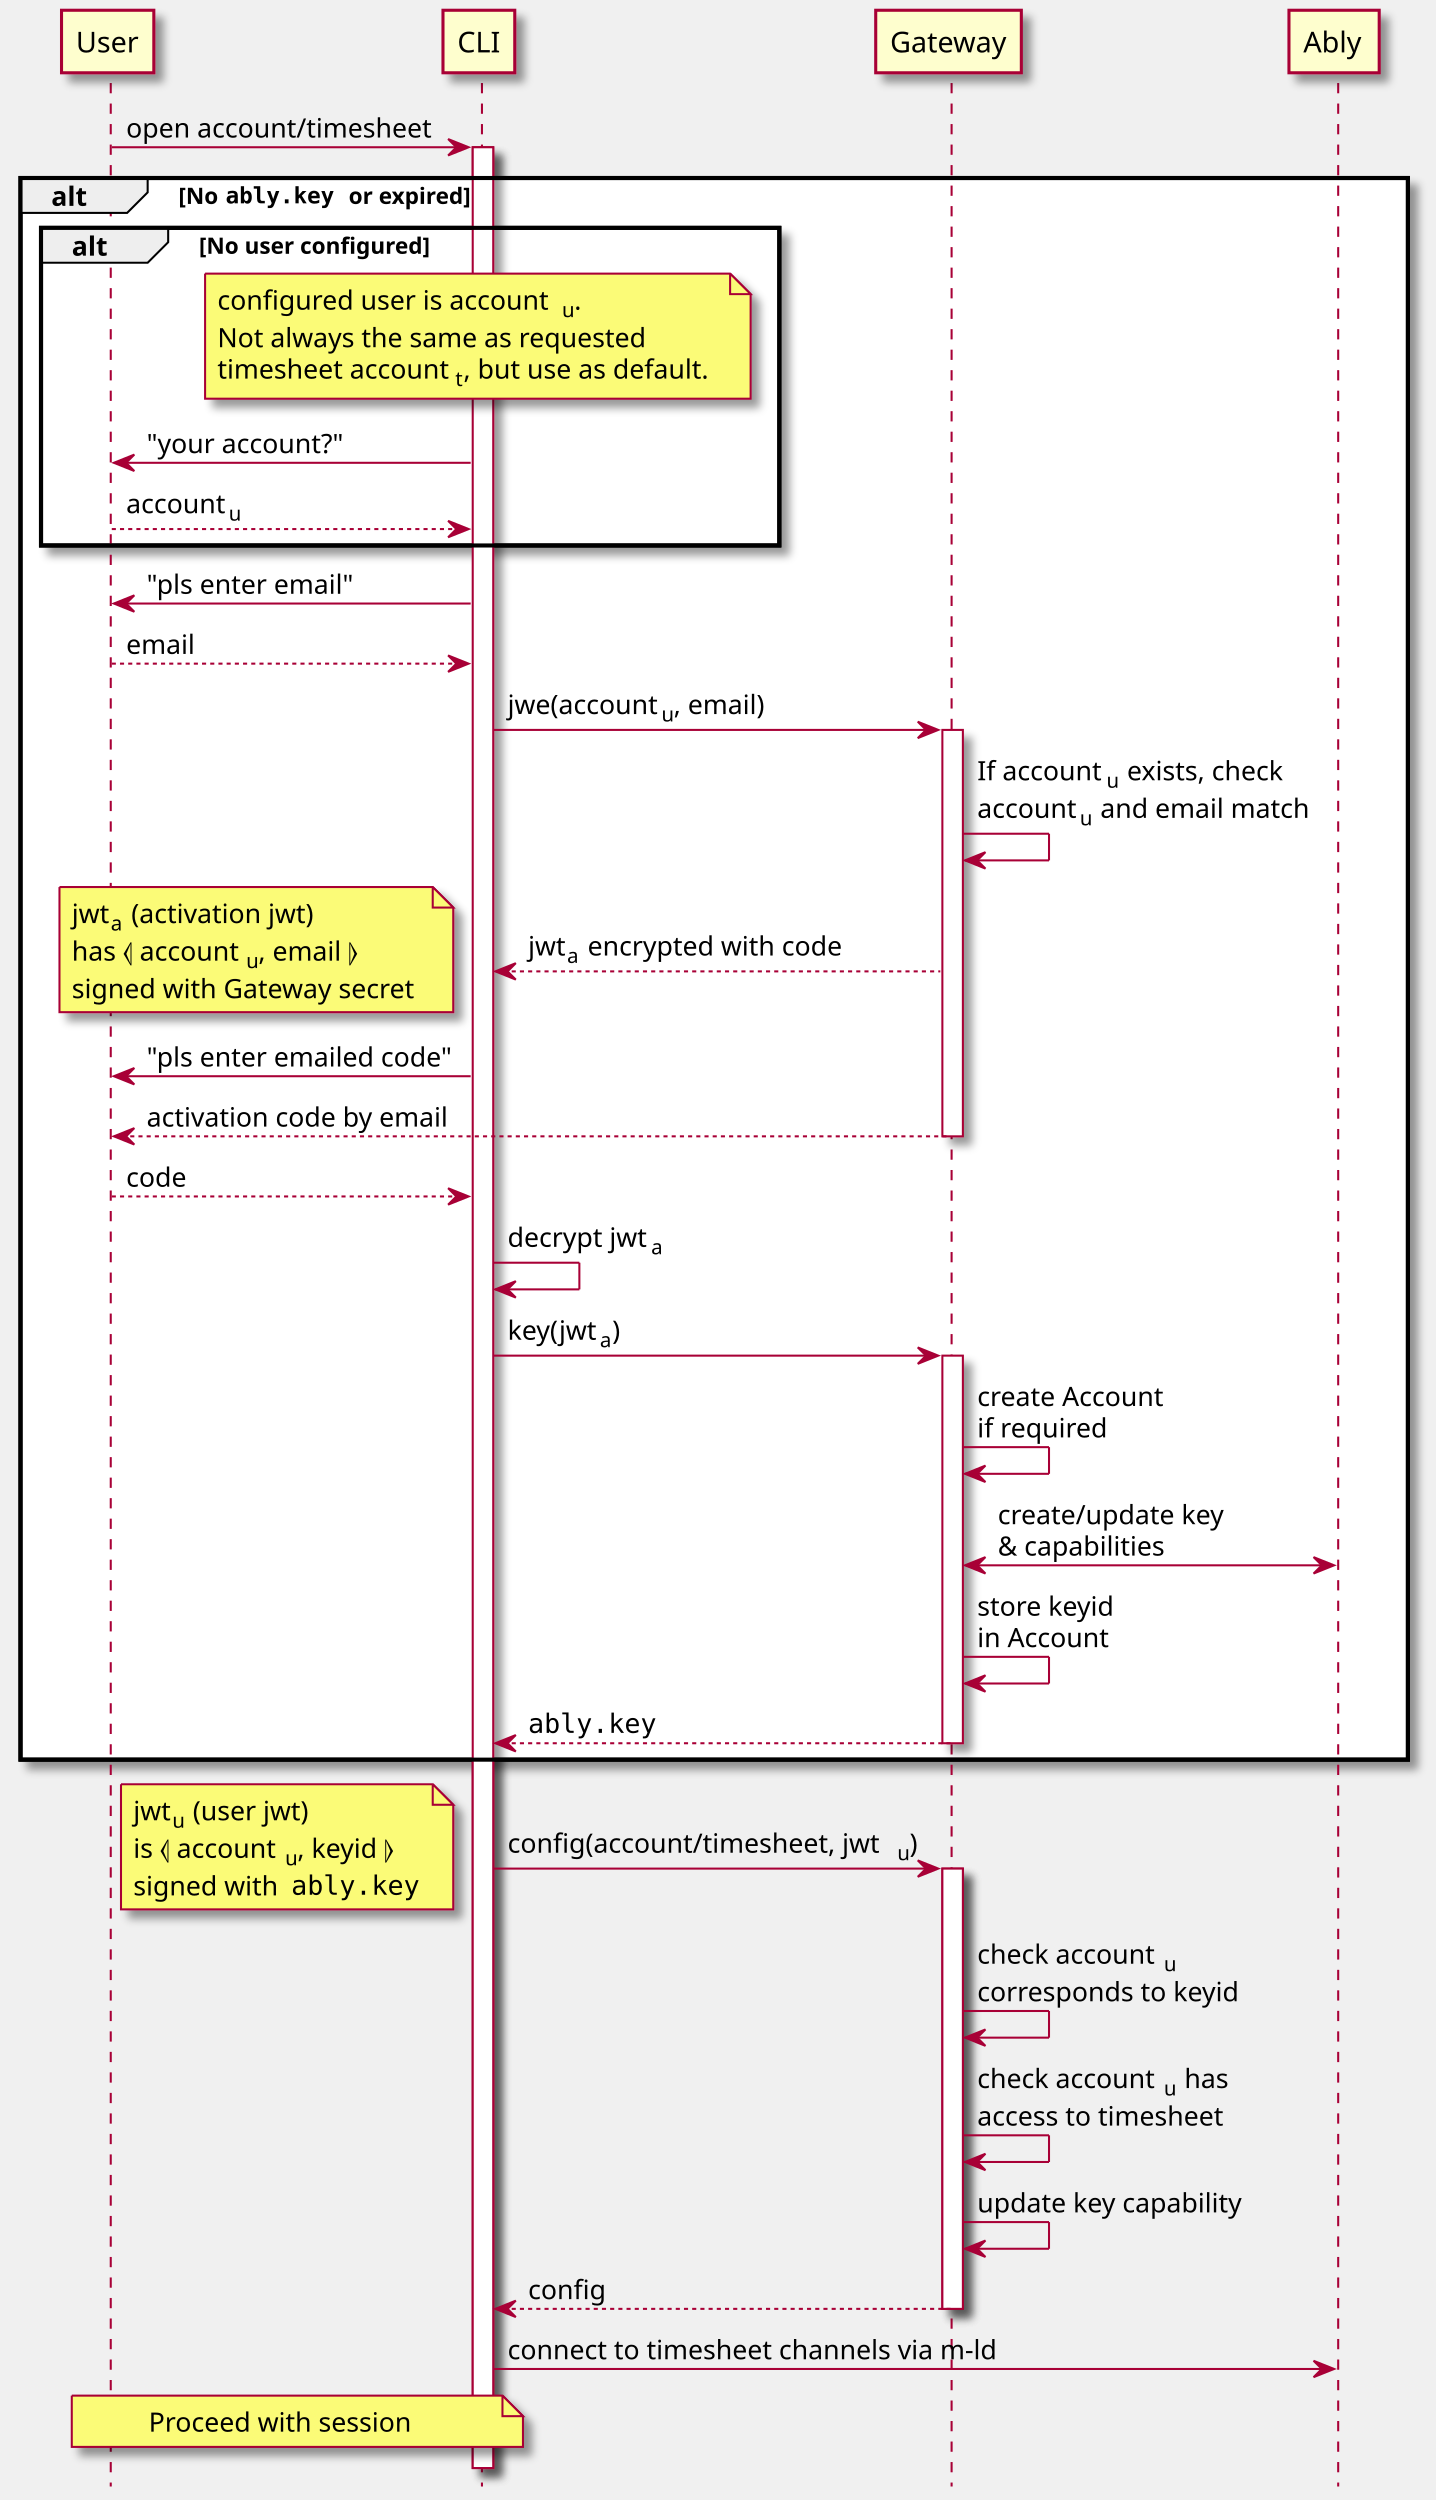
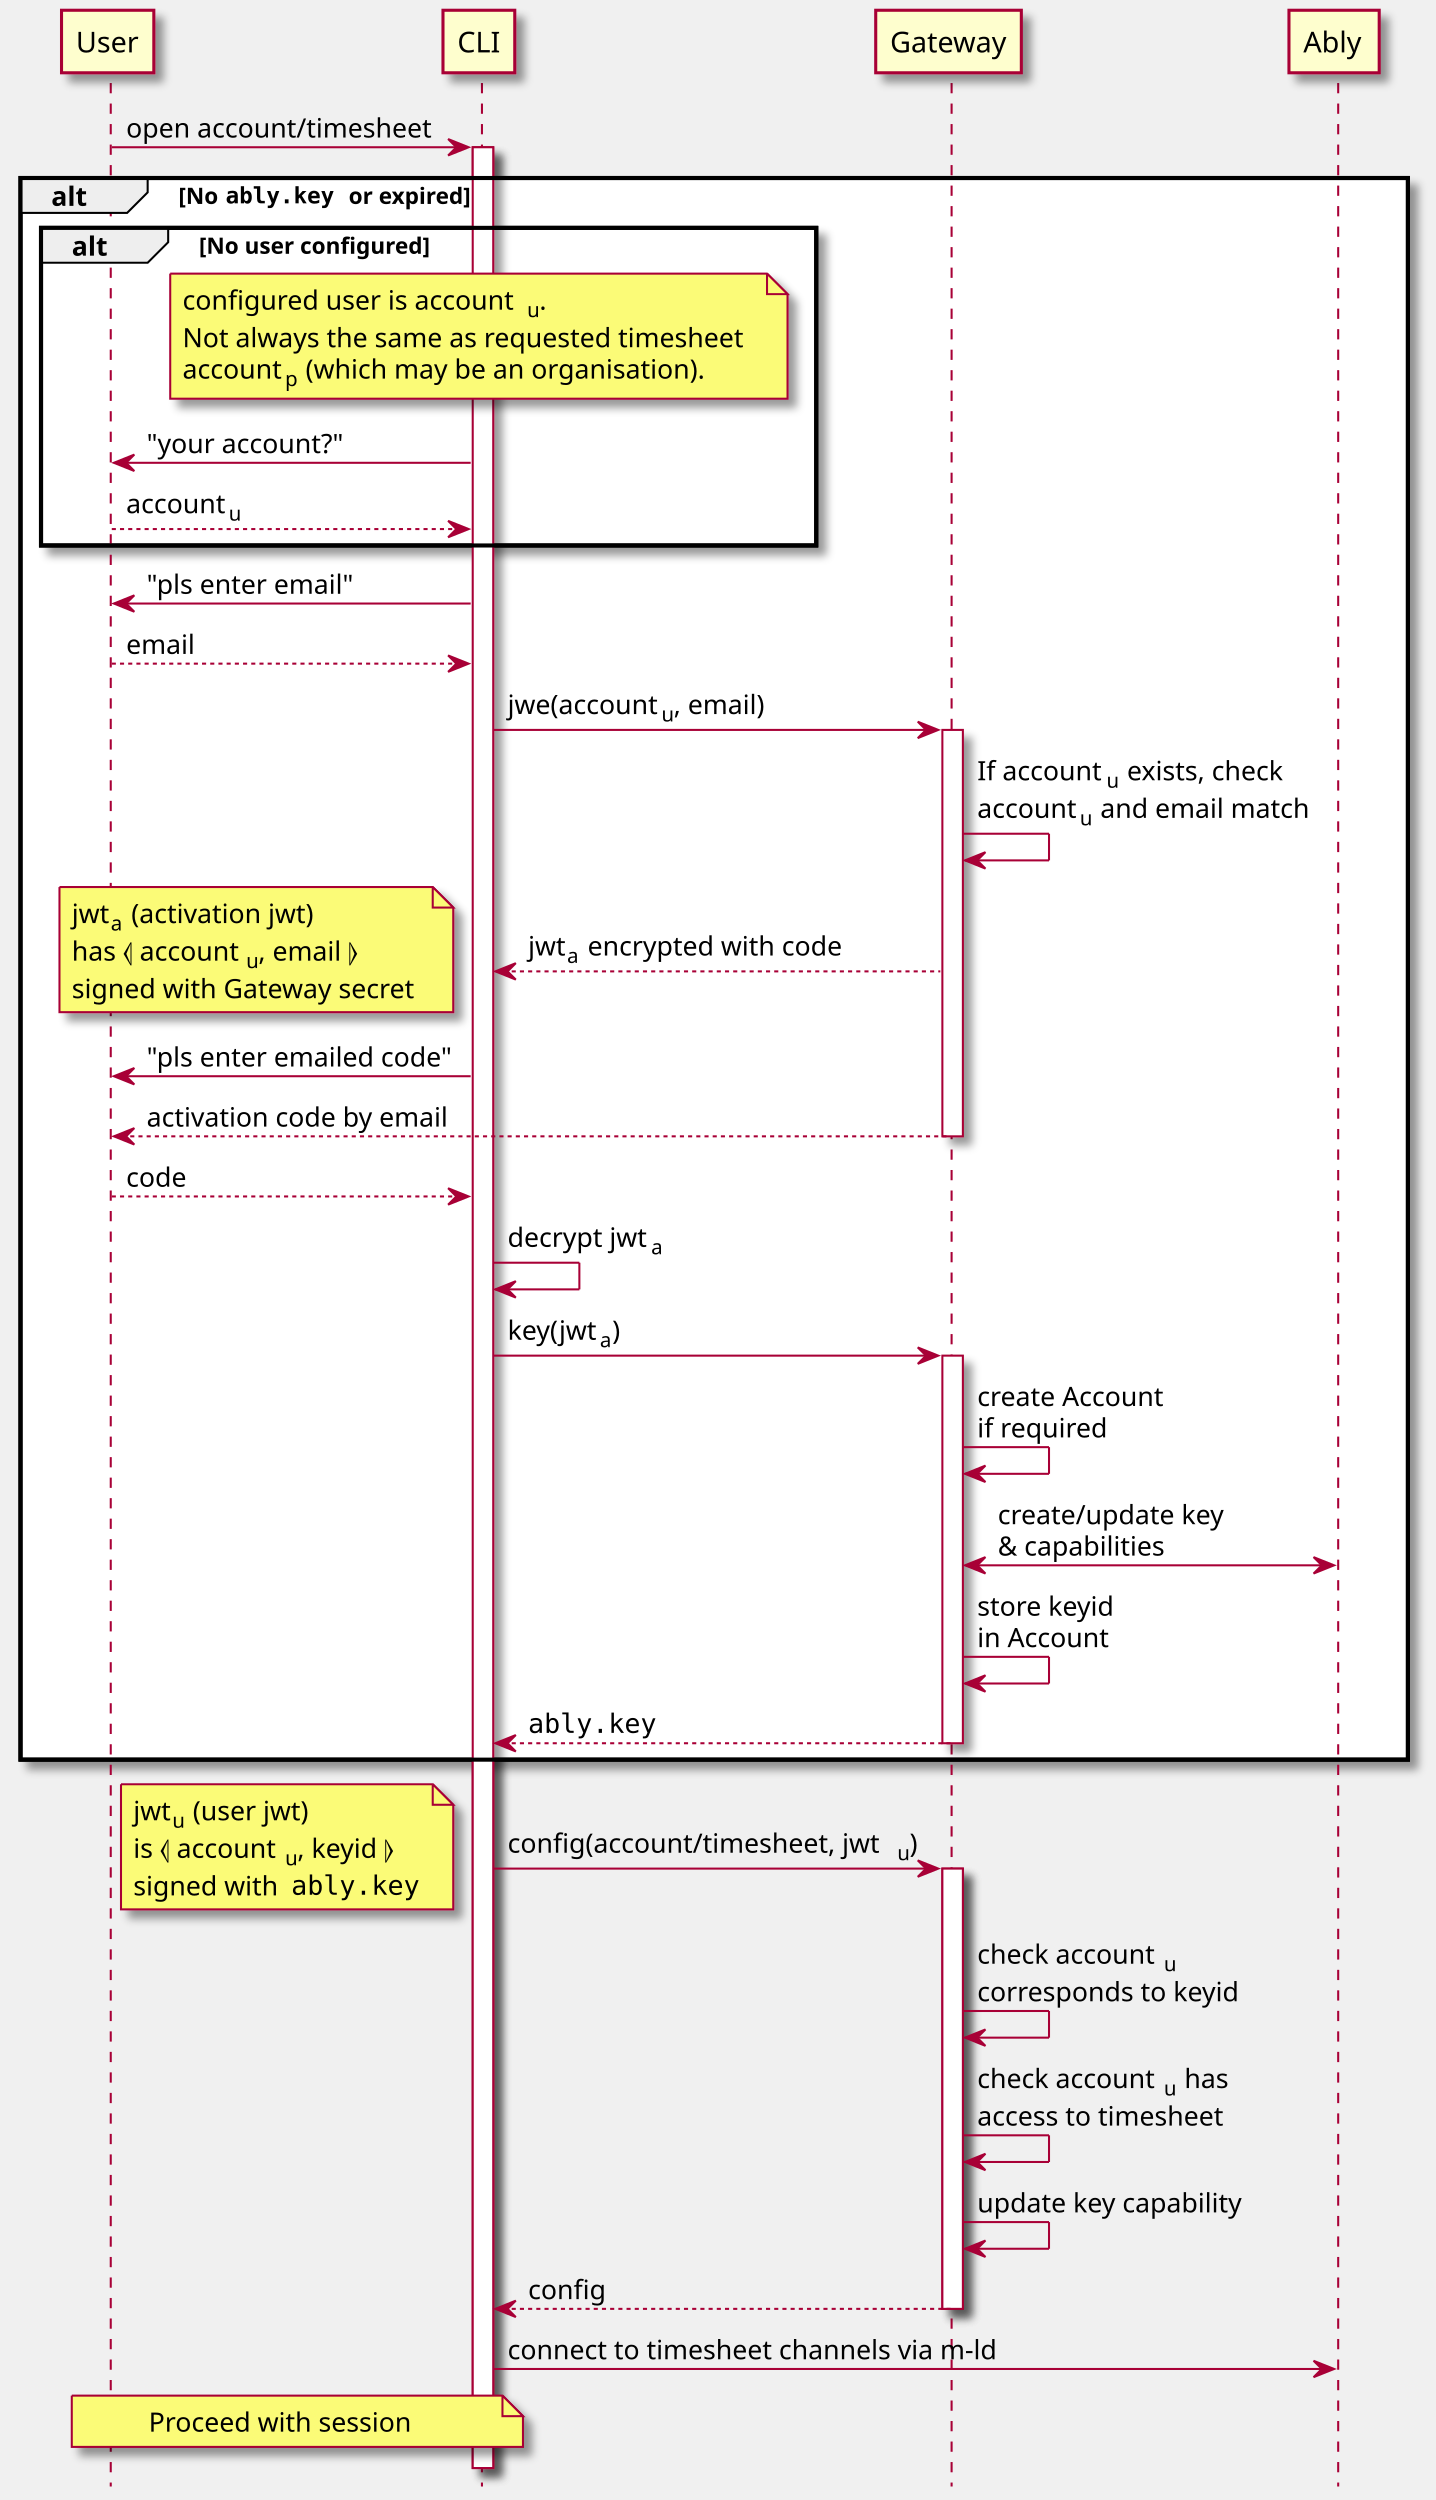
<svg xmlns="http://www.w3.org/2000/svg" contentScriptType="application/ecmascript" contentStyleType="text/css" height="1219px" preserveAspectRatio="none" style="width:700px;height:1219px;background:#FFFFFF;" version="1.1" viewBox="0 0 700 1219" width="700px" zoomAndPan="magnify">
  <defs>
-     <filter height="300%" id="f1wkm4ty3aojns" width="300%" x="-1" y="-1">
+     <filter height="300%" id="ftayjskve7978" width="300%" x="-1" y="-1">
      <feGaussianBlur result="blurOut" stdDeviation="2.0" />
      <feColorMatrix in="blurOut" result="blurOut2" type="matrix" values="0 0 0 0 0 0 0 0 0 0 0 0 0 0 0 0 0 0 .4 0" />
      <feOffset dx="4.0" dy="4.0" in="blurOut2" result="blurOut3" />
      <feBlend in="SourceGraphic" in2="blurOut3" mode="normal" />
    </filter>
  </defs>
  <g>
-     <rect fill="#FFFFFF" filter="url(#f1wkm4ty3aojns)" height="1131.623" style="stroke:#A80036;stroke-width:1.0;" width="10" x="230.5" y="71.799" />
-     <rect fill="#FFFFFF" filter="url(#f1wkm4ty3aojns)" height="198.174" style="stroke:#A80036;stroke-width:1.0;" width="10" x="459.5" y="355.904" />
-     <rect fill="#FFFFFF" filter="url(#f1wkm4ty3aojns)" height="188.996" style="stroke:#A80036;stroke-width:1.0;" width="10" x="459.5" y="661.01" />
-     <rect fill="#FFFFFF" filter="url(#f1wkm4ty3aojns)" height="214.674" style="stroke:#A80036;stroke-width:1.0;" width="10" x="459.5" y="911.127" />
-     <rect fill="#FFFFFF" filter="url(#f1wkm4ty3aojns)" height="771.207" style="stroke:#000000;stroke-width:2.0;" width="676.5" x="10" y="86.799" />
-     <rect fill="#FFFFFF" filter="url(#f1wkm4ty3aojns)" height="154.863" style="stroke:#000000;stroke-width:2.0;" width="360" x="20" y="111.109" />
+     <rect fill="#FFFFFF" filter="url(#ftayjskve7978)" height="1131.623" style="stroke:#A80036;stroke-width:1.0;" width="10" x="230.5" y="71.799" />
+     <rect fill="#FFFFFF" filter="url(#ftayjskve7978)" height="198.174" style="stroke:#A80036;stroke-width:1.0;" width="10" x="459.5" y="355.904" />
+     <rect fill="#FFFFFF" filter="url(#ftayjskve7978)" height="188.996" style="stroke:#A80036;stroke-width:1.0;" width="10" x="459.5" y="661.01" />
+     <rect fill="#FFFFFF" filter="url(#ftayjskve7978)" height="214.674" style="stroke:#A80036;stroke-width:1.0;" width="10" x="459.5" y="911.127" />
+     <rect fill="#FFFFFF" filter="url(#ftayjskve7978)" height="771.207" style="stroke:#000000;stroke-width:2.0;" width="676.5" x="10" y="86.799" />
+     <rect fill="#FFFFFF" filter="url(#ftayjskve7978)" height="154.863" style="stroke:#000000;stroke-width:2.0;" width="378" x="20" y="111.109" />
    <line style="stroke:#A80036;stroke-width:1.0;stroke-dasharray:5.0,5.0;" x1="54" x2="54" y1="40.488" y2="1212.422" />
    <line style="stroke:#A80036;stroke-width:1.0;stroke-dasharray:5.0,5.0;" x1="235" x2="235" y1="40.488" y2="1212.422" />
    <line style="stroke:#A80036;stroke-width:1.0;stroke-dasharray:5.0,5.0;" x1="464" x2="464" y1="40.488" y2="1212.422" />
    <line style="stroke:#A80036;stroke-width:1.0;stroke-dasharray:5.0,5.0;" x1="652.5" x2="652.5" y1="40.488" y2="1212.422" />
-     <rect fill="#FEFECE" filter="url(#f1wkm4ty3aojns)" height="30.488" style="stroke:#A80036;stroke-width:1.5;" width="45" x="30" y="5" />
+     <rect fill="#FEFECE" filter="url(#ftayjskve7978)" height="30.488" style="stroke:#A80036;stroke-width:1.5;" width="45" x="30" y="5" />
    <text fill="#000000" font-family="sans-serif" font-size="14" lengthAdjust="spacing" textLength="31" x="37" y="25.535">User</text>
-     <rect fill="#FEFECE" filter="url(#f1wkm4ty3aojns)" height="30.488" style="stroke:#A80036;stroke-width:1.5;" width="35" x="216" y="5" />
+     <rect fill="#FEFECE" filter="url(#ftayjskve7978)" height="30.488" style="stroke:#A80036;stroke-width:1.5;" width="35" x="216" y="5" />
    <text fill="#000000" font-family="sans-serif" font-size="14" lengthAdjust="spacing" textLength="21" x="223" y="25.535">CLI</text>
-     <rect fill="#FEFECE" filter="url(#f1wkm4ty3aojns)" height="30.488" style="stroke:#A80036;stroke-width:1.5;" width="71" x="427" y="5" />
+     <rect fill="#FEFECE" filter="url(#ftayjskve7978)" height="30.488" style="stroke:#A80036;stroke-width:1.5;" width="71" x="427" y="5" />
    <text fill="#000000" font-family="sans-serif" font-size="14" lengthAdjust="spacing" textLength="57" x="434" y="25.535">Gateway</text>
-     <rect fill="#FEFECE" filter="url(#f1wkm4ty3aojns)" height="30.488" style="stroke:#A80036;stroke-width:1.5;" width="44" x="628.5" y="5" />
+     <rect fill="#FEFECE" filter="url(#ftayjskve7978)" height="30.488" style="stroke:#A80036;stroke-width:1.5;" width="44" x="628.5" y="5" />
    <text fill="#000000" font-family="sans-serif" font-size="14" lengthAdjust="spacing" textLength="30" x="635.5" y="25.535">Ably</text>
-     <rect fill="#FFFFFF" filter="url(#f1wkm4ty3aojns)" height="1131.623" style="stroke:#A80036;stroke-width:1.0;" width="10" x="230.5" y="71.799" />
-     <rect fill="#FFFFFF" filter="url(#f1wkm4ty3aojns)" height="198.174" style="stroke:#A80036;stroke-width:1.0;" width="10" x="459.5" y="355.904" />
-     <rect fill="#FFFFFF" filter="url(#f1wkm4ty3aojns)" height="188.996" style="stroke:#A80036;stroke-width:1.0;" width="10" x="459.5" y="661.01" />
-     <rect fill="#FFFFFF" filter="url(#f1wkm4ty3aojns)" height="214.674" style="stroke:#A80036;stroke-width:1.0;" width="10" x="459.5" y="911.127" />
+     <rect fill="#FFFFFF" filter="url(#ftayjskve7978)" height="1131.623" style="stroke:#A80036;stroke-width:1.0;" width="10" x="230.5" y="71.799" />
+     <rect fill="#FFFFFF" filter="url(#ftayjskve7978)" height="198.174" style="stroke:#A80036;stroke-width:1.0;" width="10" x="459.5" y="355.904" />
+     <rect fill="#FFFFFF" filter="url(#ftayjskve7978)" height="188.996" style="stroke:#A80036;stroke-width:1.0;" width="10" x="459.5" y="661.01" />
+     <rect fill="#FFFFFF" filter="url(#ftayjskve7978)" height="214.674" style="stroke:#A80036;stroke-width:1.0;" width="10" x="459.5" y="911.127" />
    <polygon fill="#A80036" points="218.5,67.799,228.5,71.799,218.5,75.799,222.5,71.799" style="stroke:#A80036;stroke-width:1.0;" />
    <line style="stroke:#A80036;stroke-width:1.0;" x1="54.5" x2="224.5" y1="71.799" y2="71.799" />
    <text fill="#000000" font-family="sans-serif" font-size="13" lengthAdjust="spacing" textLength="154" x="61.5" y="67.057">open account/timesheet</text>
    <path d="M10,86.799 L72,86.799 L72,93.799 L62,103.799 L10,103.799 L10,86.799 " fill="#EEEEEE" style="stroke:#000000;stroke-width:1.0;" />
    <rect fill="none" height="771.207" style="stroke:#000000;stroke-width:2.0;" width="676.5" x="10" y="86.799" />
    <text fill="#000000" font-family="sans-serif" font-size="13" font-weight="bold" lengthAdjust="spacing" textLength="17" x="25" y="100.367">alt</text>
    <text fill="#000000" font-family="sans-serif" font-size="11" font-weight="bold" lengthAdjust="spacing" textLength="19" x="87" y="99.434">[No</text>
    <text fill="#000000" font-family="monospace" font-size="11" font-weight="bold" lengthAdjust="spacing" textLength="56" x="110" y="99.16">ably.key</text>
    <text fill="#000000" font-family="sans-serif" font-size="11" font-weight="bold" lengthAdjust="spacing" textLength="61" x="170" y="99.434">or expired]</text>
    <path d="M20,111.109 L82,111.109 L82,118.109 L72,128.109 L20,128.109 L20,111.109 " fill="#EEEEEE" style="stroke:#000000;stroke-width:1.0;" />
-     <rect fill="none" height="154.863" style="stroke:#000000;stroke-width:2.0;" width="360" x="20" y="111.109" />
+     <rect fill="none" height="154.863" style="stroke:#000000;stroke-width:2.0;" width="378" x="20" y="111.109" />
    <text fill="#000000" font-family="sans-serif" font-size="13" font-weight="bold" lengthAdjust="spacing" textLength="17" x="35" y="124.678">alt</text>
    <text fill="#000000" font-family="sans-serif" font-size="11" font-weight="bold" lengthAdjust="spacing" textLength="116" x="97" y="123.744">[No user configured]</text>
-     <path d="M100,133.42 L100,194.42 L366,194.42 L366,143.42 L356,133.42 L100,133.42 " fill="#FBFB77" filter="url(#f1wkm4ty3aojns)" style="stroke:#A80036;stroke-width:1.0;" />
-     <path d="M356,133.42 L356,143.42 L366,143.42 L356,133.42 " fill="#FBFB77" style="stroke:#A80036;stroke-width:1.0;" />
-     <text fill="#000000" font-family="sans-serif" font-size="13" lengthAdjust="spacing" textLength="168" x="106" y="150.988">configured user is account</text>
-     <text fill="#000000" font-family="sans-serif" font-size="10" lengthAdjust="spacing" textLength="6" x="274" y="154.621">u</text>
-     <text fill="#000000" font-family="sans-serif" font-size="13" lengthAdjust="spacing" textLength="4" x="280" y="150.988">.</text>
-     <text fill="#000000" font-family="sans-serif" font-size="13" lengthAdjust="spacing" textLength="214" x="106" y="169.299">Not always the same as requested</text>
-     <text fill="#000000" font-family="sans-serif" font-size="13" lengthAdjust="spacing" textLength="116" x="106" y="184.609">timesheet account</text>
-     <text fill="#000000" font-family="sans-serif" font-size="10" lengthAdjust="spacing" textLength="4" x="222" y="188.242">t</text>
-     <text fill="#000000" font-family="sans-serif" font-size="13" lengthAdjust="spacing" textLength="125" x="226" y="184.609">, but use as default.</text>
+     <path d="M83,133.42 L83,194.42 L384,194.42 L384,143.42 L374,133.42 L83,133.42 " fill="#FBFB77" filter="url(#ftayjskve7978)" style="stroke:#A80036;stroke-width:1.0;" />
+     <path d="M374,133.42 L374,143.42 L384,143.42 L374,133.42 " fill="#FBFB77" style="stroke:#A80036;stroke-width:1.0;" />
+     <text fill="#000000" font-family="sans-serif" font-size="13" lengthAdjust="spacing" textLength="168" x="89" y="150.988">configured user is account</text>
+     <text fill="#000000" font-family="sans-serif" font-size="10" lengthAdjust="spacing" textLength="6" x="257" y="154.621">u</text>
+     <text fill="#000000" font-family="sans-serif" font-size="13" lengthAdjust="spacing" textLength="4" x="263" y="150.988">.</text>
+     <text fill="#000000" font-family="sans-serif" font-size="13" lengthAdjust="spacing" textLength="280" x="89" y="169.299">Not always the same as requested timesheet</text>
+     <text fill="#000000" font-family="sans-serif" font-size="13" lengthAdjust="spacing" textLength="50" x="89" y="184.609">account</text>
+     <text fill="#000000" font-family="sans-serif" font-size="10" lengthAdjust="spacing" textLength="6" x="139" y="188.242">p</text>
+     <text fill="#000000" font-family="sans-serif" font-size="13" lengthAdjust="spacing" textLength="200" x="149" y="184.609">(which may be an organisation).</text>
    <polygon fill="#A80036" points="65.5,221.662,55.5,225.662,65.5,229.662,61.5,225.662" style="stroke:#A80036;stroke-width:1.0;" />
    <line style="stroke:#A80036;stroke-width:1.0;" x1="59.5" x2="229.5" y1="225.662" y2="225.662" />
    <text fill="#000000" font-family="sans-serif" font-size="13" lengthAdjust="spacing" textLength="97" x="71.5" y="220.92">"your account?"</text>
    <polygon fill="#A80036" points="218.5,253.973,228.5,257.973,218.5,261.973,222.5,257.973" style="stroke:#A80036;stroke-width:1.0;" />
    <line style="stroke:#A80036;stroke-width:1.0;stroke-dasharray:2.0,2.0;" x1="54.5" x2="224.5" y1="257.973" y2="257.973" />
    <text fill="#000000" font-family="sans-serif" font-size="13" lengthAdjust="spacing" textLength="50" x="61.5" y="250.231">account</text>
    <text fill="#000000" font-family="sans-serif" font-size="10" lengthAdjust="spacing" textLength="6" x="111.5" y="253.863">u</text>
    <polygon fill="#A80036" points="65.5,290.283,55.5,294.283,65.5,298.283,61.5,294.283" style="stroke:#A80036;stroke-width:1.0;" />
    <line style="stroke:#A80036;stroke-width:1.0;" x1="59.5" x2="229.5" y1="294.283" y2="294.283" />
    <text fill="#000000" font-family="sans-serif" font-size="13" lengthAdjust="spacing" textLength="103" x="71.5" y="289.541">"pls enter email"</text>
    <polygon fill="#A80036" points="218.5,319.594,228.5,323.594,218.5,327.594,222.5,323.594" style="stroke:#A80036;stroke-width:1.0;" />
    <line style="stroke:#A80036;stroke-width:1.0;stroke-dasharray:2.0,2.0;" x1="54.5" x2="224.5" y1="323.594" y2="323.594" />
    <text fill="#000000" font-family="sans-serif" font-size="13" lengthAdjust="spacing" textLength="34" x="61.5" y="318.852">email</text>
    <polygon fill="#A80036" points="447.5,351.904,457.5,355.904,447.5,359.904,451.5,355.904" style="stroke:#A80036;stroke-width:1.0;" />
    <line style="stroke:#A80036;stroke-width:1.0;" x1="240.5" x2="453.5" y1="355.904" y2="355.904" />
    <text fill="#000000" font-family="sans-serif" font-size="13" lengthAdjust="spacing" textLength="75" x="247.5" y="348.162">jwe(account</text>
    <text fill="#000000" font-family="sans-serif" font-size="10" lengthAdjust="spacing" textLength="6" x="322.5" y="351.795">u</text>
    <text fill="#000000" font-family="sans-serif" font-size="13" lengthAdjust="spacing" textLength="46" x="328.5" y="348.162">, email)</text>
    <line style="stroke:#A80036;stroke-width:1.0;" x1="469.5" x2="511.5" y1="406.525" y2="406.525" />
    <line style="stroke:#A80036;stroke-width:1.0;" x1="511.5" x2="511.5" y1="406.525" y2="419.525" />
    <line style="stroke:#A80036;stroke-width:1.0;" x1="470.5" x2="511.5" y1="419.525" y2="419.525" />
    <polygon fill="#A80036" points="480.5,415.525,470.5,419.525,480.5,423.525,476.5,419.525" style="stroke:#A80036;stroke-width:1.0;" />
    <text fill="#000000" font-family="sans-serif" font-size="13" lengthAdjust="spacing" textLength="63" x="476.5" y="380.473">If account</text>
    <text fill="#000000" font-family="sans-serif" font-size="10" lengthAdjust="spacing" textLength="6" x="539.5" y="384.106">u</text>
    <text fill="#000000" font-family="sans-serif" font-size="13" lengthAdjust="spacing" textLength="83" x="549.5" y="380.473">exists, check</text>
    <text fill="#000000" font-family="sans-serif" font-size="13" lengthAdjust="spacing" textLength="50" x="476.5" y="398.783">account</text>
    <text fill="#000000" font-family="sans-serif" font-size="10" lengthAdjust="spacing" textLength="6" x="526.5" y="402.416">u</text>
    <text fill="#000000" font-family="sans-serif" font-size="13" lengthAdjust="spacing" textLength="104" x="536.5" y="398.783">and email match</text>
    <polygon fill="#A80036" points="251.5,469.647,241.5,473.647,251.5,477.647,247.5,473.647" style="stroke:#A80036;stroke-width:1.0;" />
    <line style="stroke:#A80036;stroke-width:1.0;stroke-dasharray:2.0,2.0;" x1="245.5" x2="458.5" y1="473.647" y2="473.647" />
    <text fill="#000000" font-family="sans-serif" font-size="13" lengthAdjust="spacing" textLength="19" x="257.5" y="465.904">jwt</text>
    <text fill="#000000" font-family="sans-serif" font-size="10" lengthAdjust="spacing" textLength="6" x="276.5" y="469.537">a</text>
    <text fill="#000000" font-family="sans-serif" font-size="13" lengthAdjust="spacing" textLength="127" x="286.5" y="465.904">encrypted with code</text>
-     <path d="M29,432.525 L29,493.525 L221,493.525 L221,442.525 L211,432.525 L29,432.525 " fill="#FBFB77" filter="url(#f1wkm4ty3aojns)" style="stroke:#A80036;stroke-width:1.0;" />
+     <path d="M29,432.525 L29,493.525 L221,493.525 L221,442.525 L211,432.525 L29,432.525 " fill="#FBFB77" filter="url(#ftayjskve7978)" style="stroke:#A80036;stroke-width:1.0;" />
    <path d="M211,432.525 L211,442.525 L221,442.525 L211,432.525 " fill="#FBFB77" style="stroke:#A80036;stroke-width:1.0;" />
    <text fill="#000000" font-family="sans-serif" font-size="13" lengthAdjust="spacing" textLength="19" x="35" y="450.094">jwt</text>
    <text fill="#000000" font-family="sans-serif" font-size="10" lengthAdjust="spacing" textLength="6" x="54" y="453.727">a</text>
    <text fill="#000000" font-family="sans-serif" font-size="13" lengthAdjust="spacing" textLength="93" x="64" y="450.094">(activation jwt)</text>
    <text fill="#000000" font-family="sans-serif" font-size="13" lengthAdjust="spacing" textLength="85" x="35" y="468.404">has ⦉ account</text>
    <text fill="#000000" font-family="sans-serif" font-size="10" lengthAdjust="spacing" textLength="6" x="120" y="472.037">u</text>
    <text fill="#000000" font-family="sans-serif" font-size="13" lengthAdjust="spacing" textLength="51" x="126" y="468.404">, email ⦊</text>
    <text fill="#000000" font-family="sans-serif" font-size="13" lengthAdjust="spacing" textLength="171" x="35" y="486.715">signed with Gateway secret</text>
    <polygon fill="#A80036" points="65.5,520.768,55.5,524.768,65.5,528.768,61.5,524.768" style="stroke:#A80036;stroke-width:1.0;" />
    <line style="stroke:#A80036;stroke-width:1.0;" x1="59.5" x2="229.5" y1="524.768" y2="524.768" />
    <text fill="#000000" font-family="sans-serif" font-size="13" lengthAdjust="spacing" textLength="152" x="71.5" y="520.025">"pls enter emailed code"</text>
    <polygon fill="#A80036" points="65.5,550.078,55.5,554.078,65.5,558.078,61.5,554.078" style="stroke:#A80036;stroke-width:1.0;" />
    <line style="stroke:#A80036;stroke-width:1.0;stroke-dasharray:2.0,2.0;" x1="59.5" x2="463.5" y1="554.078" y2="554.078" />
    <text fill="#000000" font-family="sans-serif" font-size="13" lengthAdjust="spacing" textLength="153" x="71.5" y="549.336">activation code by email</text>
    <polygon fill="#A80036" points="218.5,579.389,228.5,583.389,218.5,587.389,222.5,583.389" style="stroke:#A80036;stroke-width:1.0;" />
    <line style="stroke:#A80036;stroke-width:1.0;stroke-dasharray:2.0,2.0;" x1="54.5" x2="224.5" y1="583.389" y2="583.389" />
    <text fill="#000000" font-family="sans-serif" font-size="13" lengthAdjust="spacing" textLength="30" x="61.5" y="578.646">code</text>
    <line style="stroke:#A80036;stroke-width:1.0;" x1="240.5" x2="282.5" y1="615.699" y2="615.699" />
    <line style="stroke:#A80036;stroke-width:1.0;" x1="282.5" x2="282.5" y1="615.699" y2="628.699" />
    <line style="stroke:#A80036;stroke-width:1.0;" x1="241.5" x2="282.5" y1="628.699" y2="628.699" />
    <polygon fill="#A80036" points="251.5,624.699,241.5,628.699,251.5,632.699,247.5,628.699" style="stroke:#A80036;stroke-width:1.0;" />
    <text fill="#000000" font-family="sans-serif" font-size="13" lengthAdjust="spacing" textLength="70" x="247.5" y="607.957">decrypt jwt</text>
    <text fill="#000000" font-family="sans-serif" font-size="10" lengthAdjust="spacing" textLength="6" x="317.5" y="611.59">a</text>
    <polygon fill="#A80036" points="447.5,657.01,457.5,661.01,447.5,665.01,451.5,661.01" style="stroke:#A80036;stroke-width:1.0;" />
    <line style="stroke:#A80036;stroke-width:1.0;" x1="240.5" x2="453.5" y1="661.01" y2="661.01" />
    <text fill="#000000" font-family="sans-serif" font-size="13" lengthAdjust="spacing" textLength="45" x="247.5" y="653.268">key(jwt</text>
    <text fill="#000000" font-family="sans-serif" font-size="10" lengthAdjust="spacing" textLength="6" x="292.5" y="656.9">a</text>
    <text fill="#000000" font-family="sans-serif" font-size="13" lengthAdjust="spacing" textLength="4" x="298.5" y="653.268">)</text>
    <line style="stroke:#A80036;stroke-width:1.0;" x1="469.5" x2="511.5" y1="705.631" y2="705.631" />
    <line style="stroke:#A80036;stroke-width:1.0;" x1="511.5" x2="511.5" y1="705.631" y2="718.631" />
    <line style="stroke:#A80036;stroke-width:1.0;" x1="470.5" x2="511.5" y1="718.631" y2="718.631" />
    <polygon fill="#A80036" points="480.5,714.631,470.5,718.631,480.5,722.631,476.5,718.631" style="stroke:#A80036;stroke-width:1.0;" />
    <text fill="#000000" font-family="sans-serif" font-size="13" lengthAdjust="spacing" textLength="94" x="476.5" y="685.578">create Account</text>
    <text fill="#000000" font-family="sans-serif" font-size="13" lengthAdjust="spacing" textLength="65" x="476.5" y="700.889">if required</text>
    <polygon fill="#A80036" points="480.5,759.252,470.5,763.252,480.5,767.252,476.5,763.252" style="stroke:#A80036;stroke-width:1.0;" />
    <polygon fill="#A80036" points="640.5,759.252,650.5,763.252,640.5,767.252,644.5,763.252" style="stroke:#A80036;stroke-width:1.0;" />
    <line style="stroke:#A80036;stroke-width:1.0;" x1="474.5" x2="646.5" y1="763.252" y2="763.252" />
    <text fill="#000000" font-family="sans-serif" font-size="13" lengthAdjust="spacing" textLength="114" x="486.5" y="743.199">create/update key</text>
    <text fill="#000000" font-family="sans-serif" font-size="13" lengthAdjust="spacing" textLength="85" x="486.5" y="758.51">&amp; capabilities</text>
    <line style="stroke:#A80036;stroke-width:1.0;" x1="469.5" x2="511.5" y1="807.873" y2="807.873" />
    <line style="stroke:#A80036;stroke-width:1.0;" x1="511.5" x2="511.5" y1="807.873" y2="820.873" />
    <line style="stroke:#A80036;stroke-width:1.0;" x1="470.5" x2="511.5" y1="820.873" y2="820.873" />
    <polygon fill="#A80036" points="480.5,816.873,470.5,820.873,480.5,824.873,476.5,820.873" style="stroke:#A80036;stroke-width:1.0;" />
    <text fill="#000000" font-family="sans-serif" font-size="13" lengthAdjust="spacing" textLength="70" x="476.5" y="787.82">store keyid</text>
    <text fill="#000000" font-family="sans-serif" font-size="13" lengthAdjust="spacing" textLength="68" x="476.5" y="803.131">in Account</text>
    <polygon fill="#A80036" points="251.5,846.006,241.5,850.006,251.5,854.006,247.5,850.006" style="stroke:#A80036;stroke-width:1.0;" />
    <line style="stroke:#A80036;stroke-width:1.0;stroke-dasharray:2.0,2.0;" x1="245.5" x2="463.5" y1="850.006" y2="850.006" />
    <text fill="#000000" font-family="monospace" font-size="13" lengthAdjust="spacing" textLength="64" x="257.5" y="844.94">ably.key</text>
    <polygon fill="#A80036" points="447.5,907.127,457.5,911.127,447.5,915.127,451.5,911.127" style="stroke:#A80036;stroke-width:1.0;" />
    <line style="stroke:#A80036;stroke-width:1.0;" x1="240.5" x2="453.5" y1="911.127" y2="911.127" />
    <text fill="#000000" font-family="sans-serif" font-size="13" lengthAdjust="spacing" textLength="190" x="247.5" y="903.385">config(account/timesheet, jwt</text>
    <text fill="#000000" font-family="sans-serif" font-size="10" lengthAdjust="spacing" textLength="6" x="437.5" y="907.018">u</text>
    <text fill="#000000" font-family="sans-serif" font-size="13" lengthAdjust="spacing" textLength="4" x="443.5" y="903.385">)</text>
-     <path d="M59,870.006 L59,931.006 L221,931.006 L221,880.006 L211,870.006 L59,870.006 " fill="#FBFB77" filter="url(#f1wkm4ty3aojns)" style="stroke:#A80036;stroke-width:1.0;" />
+     <path d="M59,870.006 L59,931.006 L221,931.006 L221,880.006 L211,870.006 L59,870.006 " fill="#FBFB77" filter="url(#ftayjskve7978)" style="stroke:#A80036;stroke-width:1.0;" />
    <path d="M211,870.006 L211,880.006 L221,880.006 L211,870.006 " fill="#FBFB77" style="stroke:#A80036;stroke-width:1.0;" />
    <text fill="#000000" font-family="sans-serif" font-size="13" lengthAdjust="spacing" textLength="19" x="65" y="887.574">jwt</text>
    <text fill="#000000" font-family="sans-serif" font-size="10" lengthAdjust="spacing" textLength="6" x="84" y="891.207">u</text>
    <text fill="#000000" font-family="sans-serif" font-size="13" lengthAdjust="spacing" textLength="58" x="94" y="887.574">(user jwt)</text>
    <text fill="#000000" font-family="sans-serif" font-size="13" lengthAdjust="spacing" textLength="74" x="65" y="905.885">is ⦉ account</text>
    <text fill="#000000" font-family="sans-serif" font-size="10" lengthAdjust="spacing" textLength="6" x="139" y="909.518">u</text>
    <text fill="#000000" font-family="sans-serif" font-size="13" lengthAdjust="spacing" textLength="51" x="145" y="905.885">, keyid ⦊</text>
    <text fill="#000000" font-family="sans-serif" font-size="13" lengthAdjust="spacing" textLength="73" x="65" y="924.195">signed with</text>
    <text fill="#000000" font-family="monospace" font-size="13" lengthAdjust="spacing" textLength="64" x="142" y="923.872">ably.key</text>
    <line style="stroke:#A80036;stroke-width:1.0;" x1="469.5" x2="511.5" y1="980.559" y2="980.559" />
    <line style="stroke:#A80036;stroke-width:1.0;" x1="511.5" x2="511.5" y1="980.559" y2="993.559" />
    <line style="stroke:#A80036;stroke-width:1.0;" x1="470.5" x2="511.5" y1="993.559" y2="993.559" />
    <polygon fill="#A80036" points="480.5,989.559,470.5,993.559,480.5,997.559,476.5,993.559" style="stroke:#A80036;stroke-width:1.0;" />
    <text fill="#000000" font-family="sans-serif" font-size="13" lengthAdjust="spacing" textLength="91" x="476.5" y="957.506">check account</text>
    <text fill="#000000" font-family="sans-serif" font-size="10" lengthAdjust="spacing" textLength="6" x="567.5" y="961.139">u</text>
    <text fill="#000000" font-family="sans-serif" font-size="13" lengthAdjust="spacing" textLength="133" x="476.5" y="975.816">corresponds to keyid</text>
    <line style="stroke:#A80036;stroke-width:1.0;" x1="469.5" x2="511.5" y1="1041.18" y2="1041.18" />
    <line style="stroke:#A80036;stroke-width:1.0;" x1="511.5" x2="511.5" y1="1041.18" y2="1054.18" />
    <line style="stroke:#A80036;stroke-width:1.0;" x1="470.5" x2="511.5" y1="1054.18" y2="1054.18" />
    <polygon fill="#A80036" points="480.5,1050.18,470.5,1054.18,480.5,1058.18,476.5,1054.18" style="stroke:#A80036;stroke-width:1.0;" />
    <text fill="#000000" font-family="sans-serif" font-size="13" lengthAdjust="spacing" textLength="91" x="476.5" y="1018.127">check account</text>
    <text fill="#000000" font-family="sans-serif" font-size="10" lengthAdjust="spacing" textLength="6" x="567.5" y="1021.76">u</text>
    <text fill="#000000" font-family="sans-serif" font-size="13" lengthAdjust="spacing" textLength="22" x="577.5" y="1018.127">has</text>
    <text fill="#000000" font-family="sans-serif" font-size="13" lengthAdjust="spacing" textLength="125" x="476.5" y="1036.438">access to timesheet</text>
    <line style="stroke:#A80036;stroke-width:1.0;" x1="469.5" x2="511.5" y1="1083.49" y2="1083.49" />
    <line style="stroke:#A80036;stroke-width:1.0;" x1="511.5" x2="511.5" y1="1083.49" y2="1096.49" />
    <line style="stroke:#A80036;stroke-width:1.0;" x1="470.5" x2="511.5" y1="1096.49" y2="1096.49" />
    <polygon fill="#A80036" points="480.5,1092.49,470.5,1096.49,480.5,1100.49,476.5,1096.49" style="stroke:#A80036;stroke-width:1.0;" />
    <text fill="#000000" font-family="sans-serif" font-size="13" lengthAdjust="spacing" textLength="134" x="476.5" y="1078.748">update key capability</text>
    <polygon fill="#A80036" points="251.5,1121.801,241.5,1125.801,251.5,1129.801,247.5,1125.801" style="stroke:#A80036;stroke-width:1.0;" />
    <line style="stroke:#A80036;stroke-width:1.0;stroke-dasharray:2.0,2.0;" x1="245.5" x2="463.5" y1="1125.801" y2="1125.801" />
    <text fill="#000000" font-family="sans-serif" font-size="13" lengthAdjust="spacing" textLength="40" x="257.5" y="1121.059">config</text>
    <polygon fill="#A80036" points="640.5,1151.111,650.5,1155.111,640.5,1159.111,644.5,1155.111" style="stroke:#A80036;stroke-width:1.0;" />
    <line style="stroke:#A80036;stroke-width:1.0;" x1="240.5" x2="646.5" y1="1155.111" y2="1155.111" />
    <text fill="#000000" font-family="sans-serif" font-size="13" lengthAdjust="spacing" textLength="251" x="247.5" y="1150.369">connect to timesheet channels via m-ld</text>
-     <path d="M35,1168.111 L35,1193.111 L255,1193.111 L255,1178.111 L245,1168.111 L35,1168.111 " fill="#FBFB77" filter="url(#f1wkm4ty3aojns)" style="stroke:#A80036;stroke-width:1.0;" />
+     <path d="M35,1168.111 L35,1193.111 L255,1193.111 L255,1178.111 L245,1168.111 L35,1168.111 " fill="#FBFB77" filter="url(#ftayjskve7978)" style="stroke:#A80036;stroke-width:1.0;" />
    <path d="M245,1168.111 L245,1178.111 L255,1178.111 L245,1168.111 " fill="#FBFB77" style="stroke:#A80036;stroke-width:1.0;" />
    <text fill="#000000" font-family="sans-serif" font-size="13" lengthAdjust="spacing" textLength="132" x="72.5" y="1185.68">Proceed with session</text>
  </g>
</svg>
